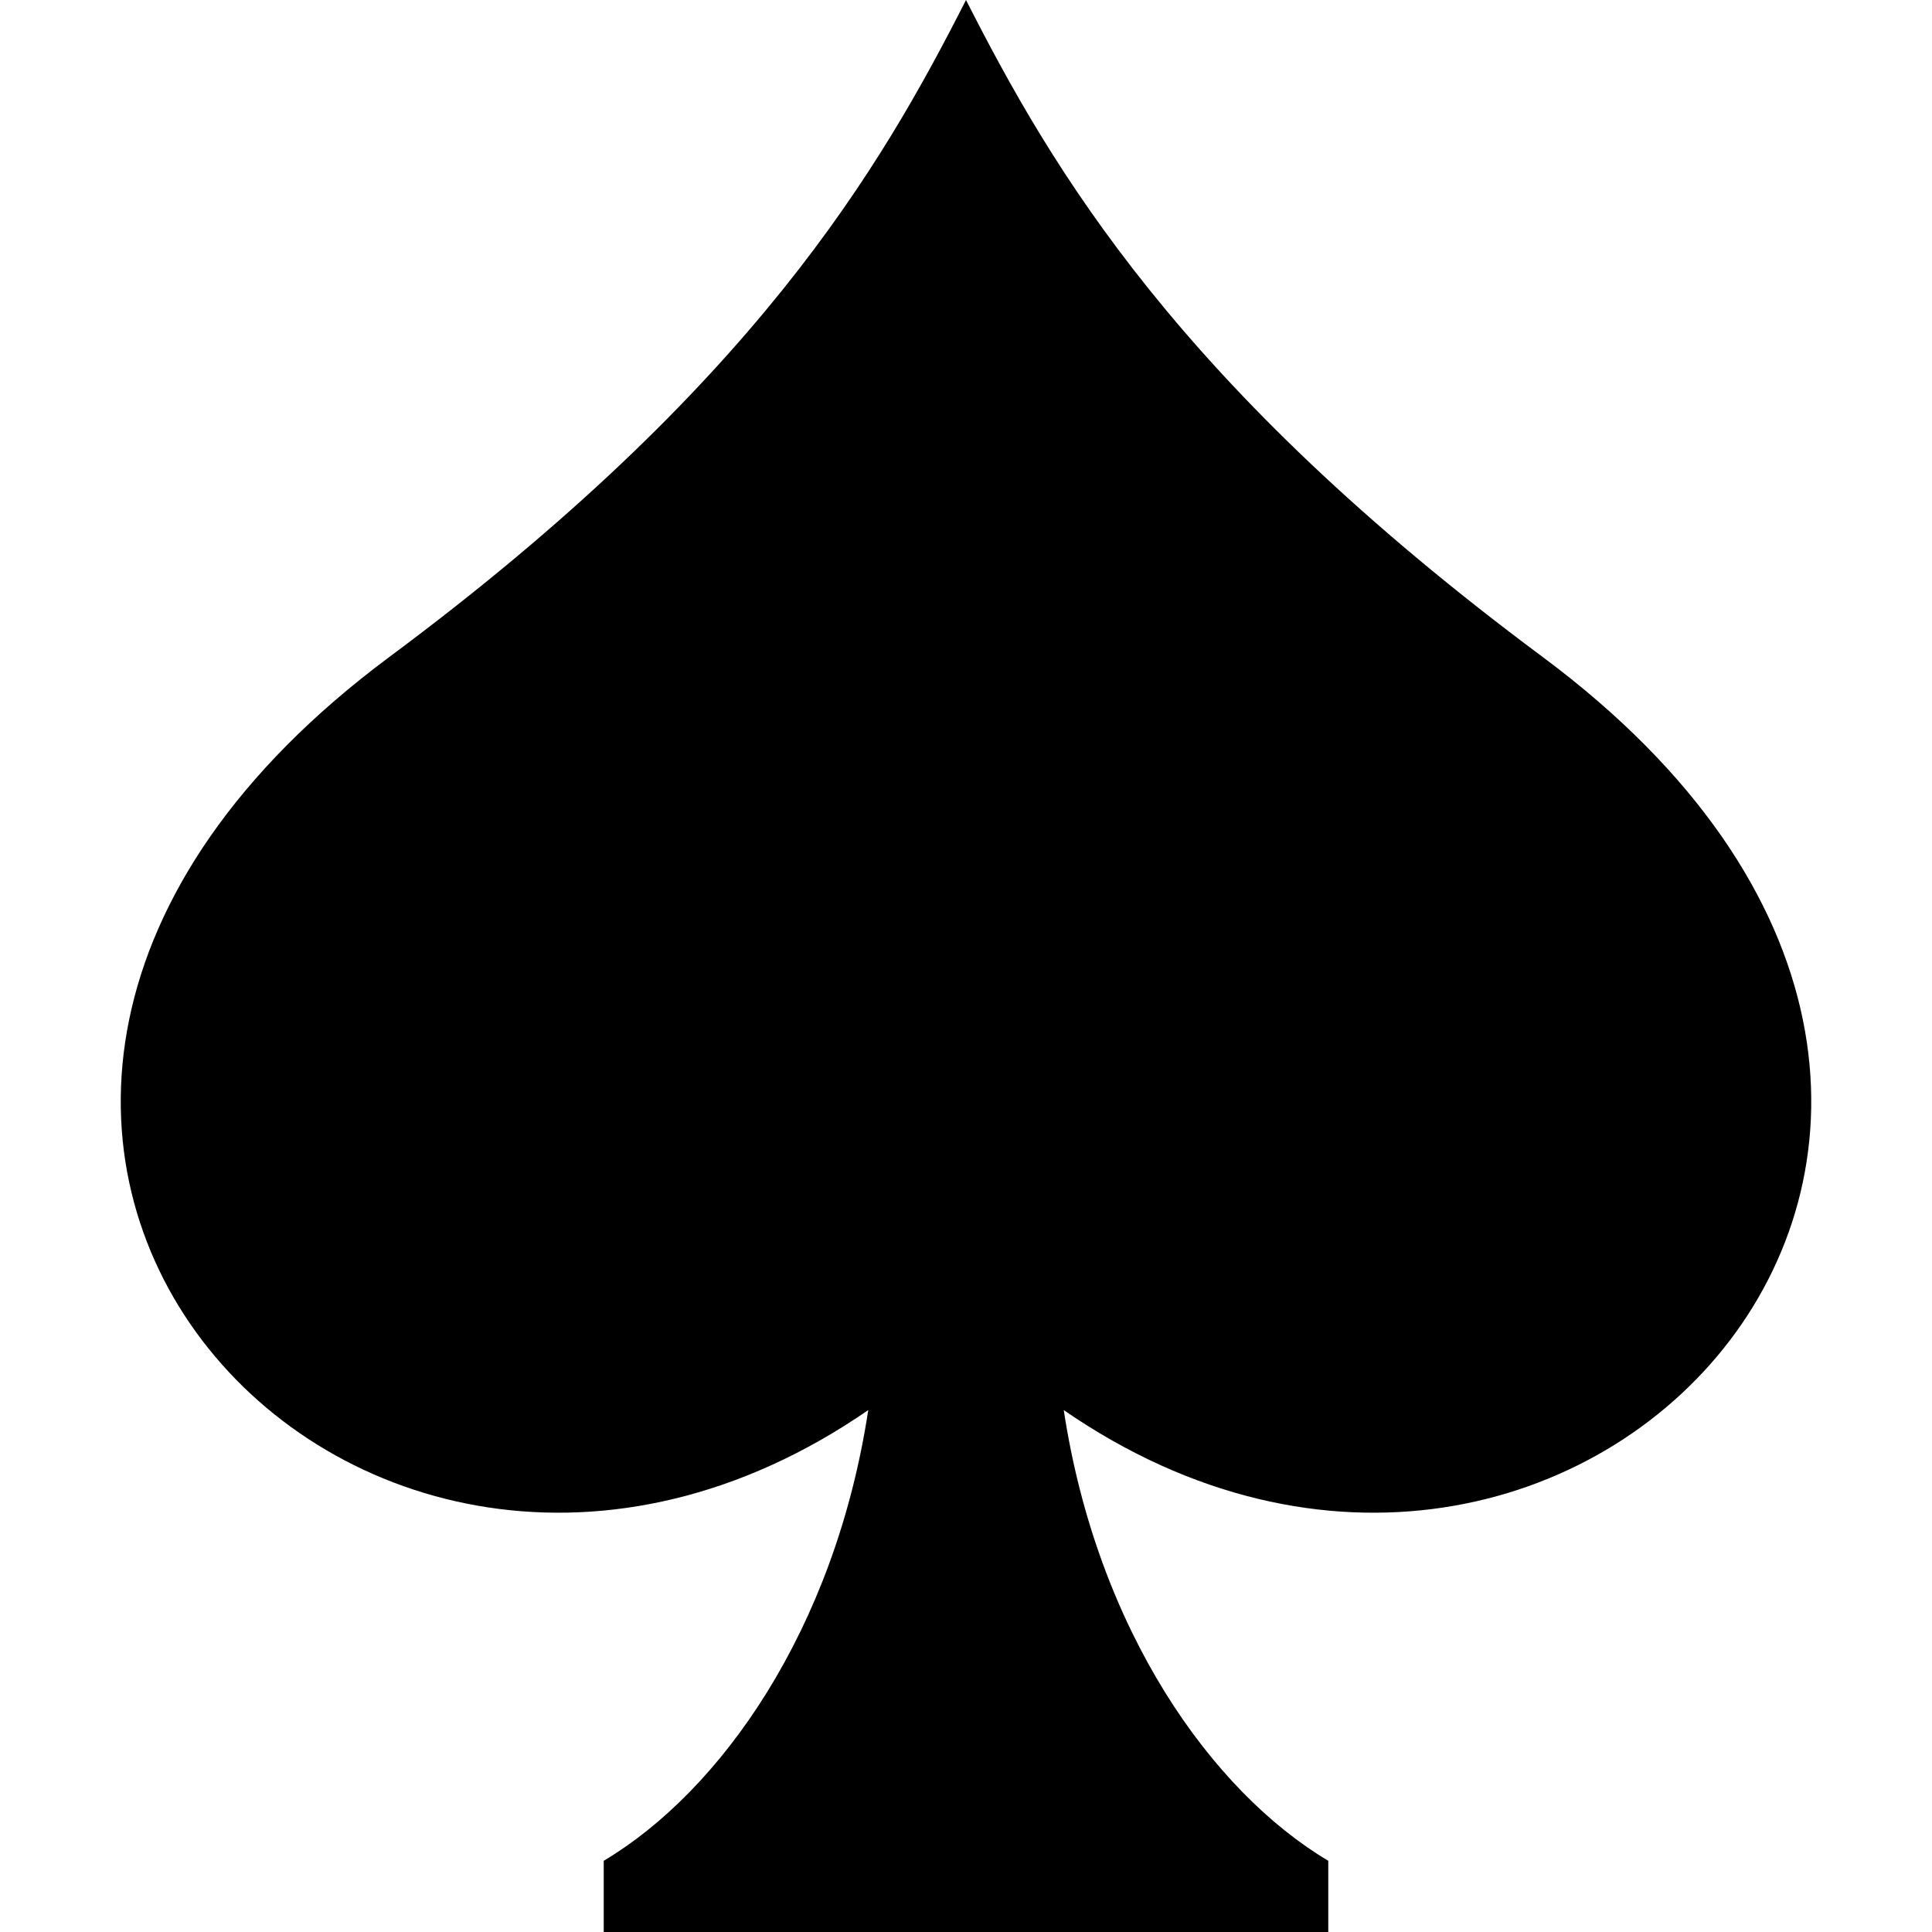
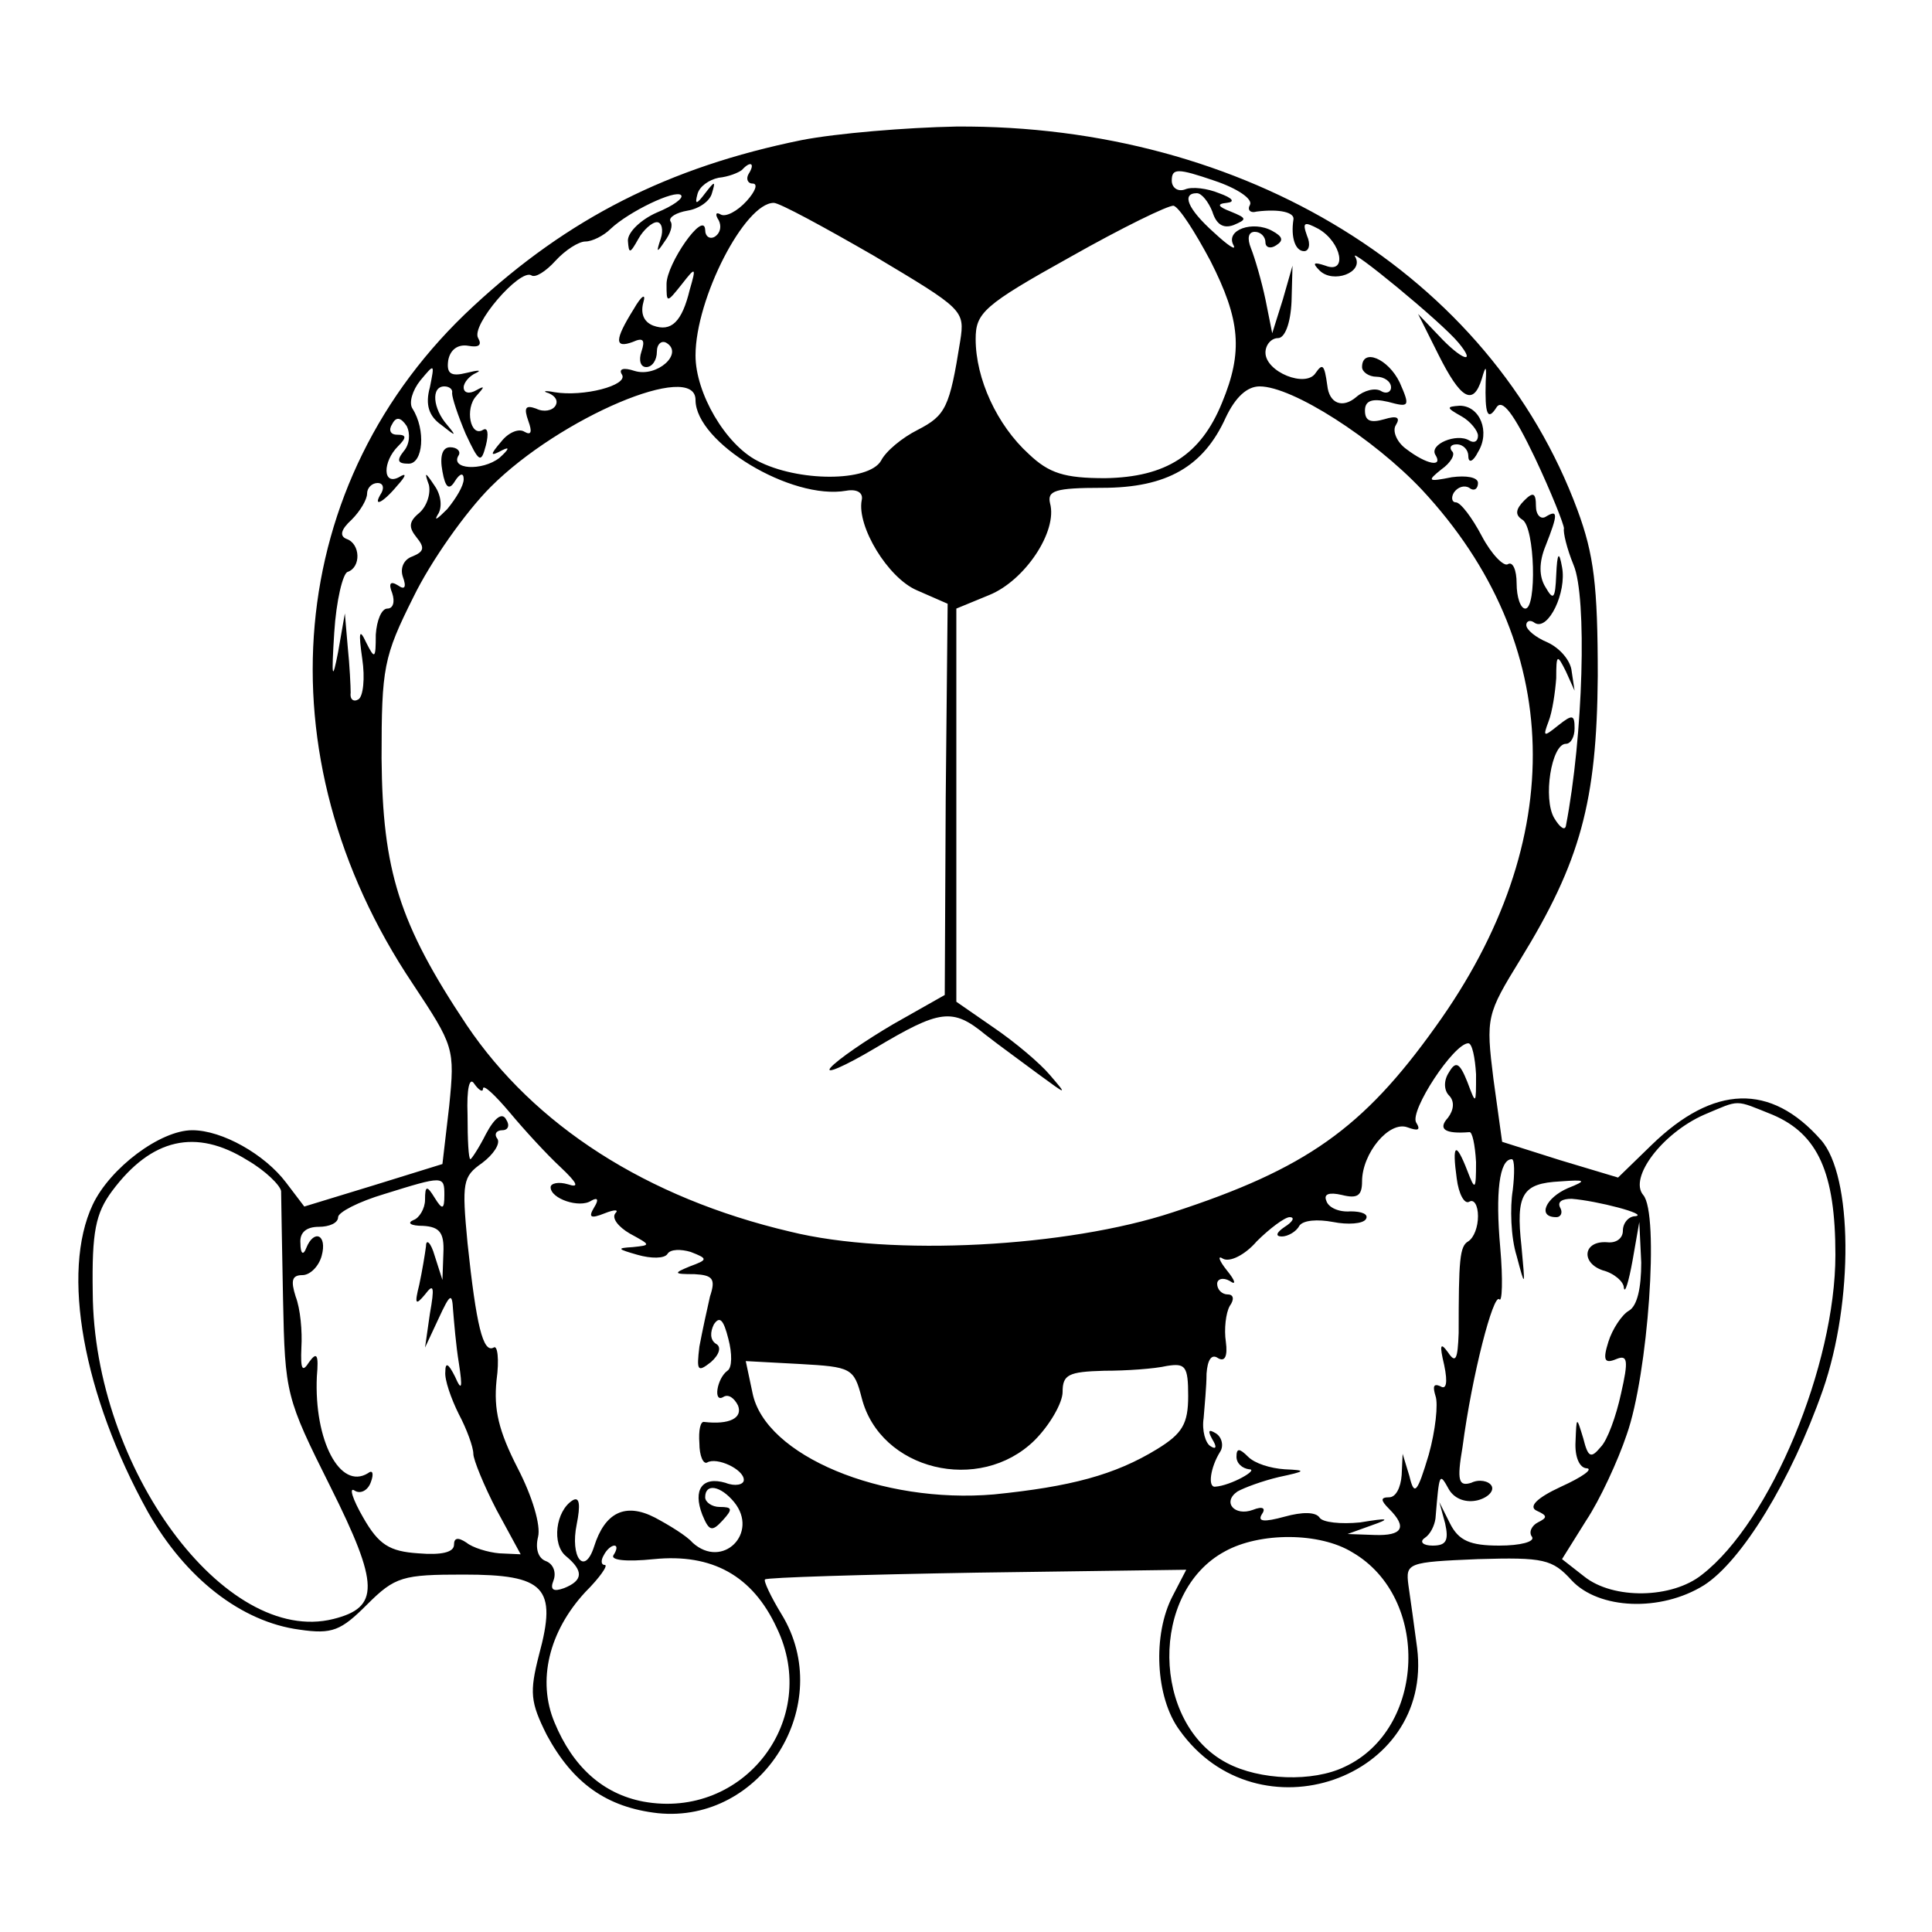
- <svg xmlns="http://www.w3.org/2000/svg" version="1.1" id="Capa_1" x="0px" y="0px" width="512px" height="512px" viewBox="0 0 512 512" enable-background="new 0 0 512 512" xml:space="preserve">
-   <path d="M408.785,174.075C312.002,102.146,278.652,44.566,256.002,0.001l0,0C256,0.001,256,0,256,0v0.001  c-22.648,44.565-56,102.146-152.783,174.074c-165.018,122.643-9.688,293.834,126.879,199.612  c-8.898,58.465-39.265,101.086-70.104,119.44V512H256h96.008v-18.87c-30.841-18.354-61.205-60.977-70.105-119.442  C418.47,467.911,573.802,296.718,408.785,174.075z" />
+ <svg xmlns="http://www.w3.org/2000/svg" version="1.0" width="200pt" height="200pt" viewBox="0 0 200 200" preserveAspectRatio="xMidYMid meet">
+   <g transform="translate(0,200) scale(0.1,-0.1)" fill="#000000" stroke="none">
+     <path d="M830 1855 c-138 -28 -242 -81 -340 -172 -196 -181 -221 -465 -63 -701 43 -65 44 -67 38 -127 l-7 -60 -71 -22 -72 -22 -19 25 c-22 29 -66 54 -97 54 -33 0 -85 -39 -103 -77 -33 -70 -10 -197 57 -318 39 -69 97 -114 157 -122 34 -5 43 -1 70 26 29 29 37 31 100 31 84 0 97 -13 78 -83 -10 -39 -9 -49 8 -83 27 -50 62 -75 115 -81 108 -11 185 113 128 206 -11 18 -19 35 -17 36 2 2 100 5 219 7 l217 3 -14 -27 c-21 -40 -18 -105 7 -139 81 -114 263 -51 246 85 -3 22 -7 52 -9 65 -3 23 -1 24 72 27 68 2 77 0 97 -22 28 -30 92 -33 137 -5 39 25 90 108 123 202 32 92 31 222 -2 259 -52 59 -111 57 -175 -5 l-35 -34 -60 18 -60 19 -9 65 c-8 64 -7 67 28 124 62 101 79 163 80 293 0 94 -4 126 -21 172 -90 243 -344 399 -643 397 -52 -1 -124 -7 -160 -14z m-55 -35 c-3 -5 -1 -10 4 -10 6 0 3 -8 -6 -18 -10 -11 -22 -17 -27 -14 -5 3 -6 0 -2 -6 3 -6 2 -13 -4 -17 -5 -3 -10 0 -10 7 -1 21 -40 -35 -40 -56 0 -20 0 -20 16 0 14 18 15 18 8 -6 -8 -33 -19 -44 -38 -37 -10 4 -13 13 -10 24 3 10 -2 7 -10 -7 -20 -32 -20 -41 -1 -34 11 5 13 2 9 -10 -3 -9 -1 -16 5 -16 6 0 11 7 11 16 0 8 5 12 10 9 18 -11 -10 -36 -33 -29 -12 4 -17 2 -13 -4 6 -11 -40 -23 -70 -18 -10 2 -13 1 -6 -1 7 -3 10 -8 7 -13 -3 -5 -12 -7 -20 -3 -11 4 -13 1 -8 -13 4 -11 3 -15 -4 -11 -6 4 -17 -1 -24 -10 -12 -14 -12 -16 1 -9 8 4 7 1 -3 -8 -18 -14 -52 -12 -42 3 2 4 -2 8 -9 8 -8 0 -11 -9 -8 -25 3 -17 7 -20 13 -10 5 8 9 9 9 2 0 -7 -8 -20 -17 -31 -10 -10 -14 -13 -10 -6 5 7 4 20 -3 30 -10 15 -11 15 -6 1 2 -9 -2 -22 -10 -29 -11 -9 -11 -15 -3 -25 9 -11 8 -15 -4 -20 -9 -3 -13 -12 -10 -21 4 -11 2 -14 -5 -9 -8 5 -10 2 -6 -8 3 -9 1 -16 -5 -16 -6 0 -11 -12 -12 -27 0 -25 -1 -26 -10 -8 -7 15 -8 11 -4 -17 3 -20 1 -39 -4 -42 -5 -3 -9 0 -8 7 0 6 -1 28 -3 47 l-3 35 -7 -40 c-6 -31 -7 -27 -4 20 2 33 9 62 14 63 14 5 13 29 -1 34 -8 3 -6 10 5 20 9 9 16 21 16 27 0 6 5 11 11 11 5 0 7 -4 4 -10 -10 -16 1 -11 16 7 10 11 10 14 2 9 -17 -9 -17 16 -1 32 9 9 9 12 -1 12 -7 0 -9 5 -5 11 4 8 9 7 15 -2 4 -8 3 -19 -3 -26 -8 -10 -6 -13 5 -13 15 0 18 35 4 57 -4 6 0 19 8 29 15 18 15 18 10 -7 -5 -18 -1 -30 12 -39 15 -12 16 -12 6 0 -15 17 -17 40 -3 40 5 0 9 -3 8 -7 0 -5 6 -23 14 -42 14 -30 16 -31 21 -12 3 12 2 19 -3 16 -13 -8 -19 22 -7 35 9 10 9 11 0 6 -7 -4 -13 -3 -13 3 0 5 6 12 13 15 6 3 2 3 -10 0 -16 -4 -21 -1 -19 13 2 11 10 17 21 15 11 -2 14 1 10 8 -8 13 43 72 55 65 4 -3 15 4 25 15 10 11 24 20 31 20 7 0 19 6 26 13 19 18 67 41 73 35 3 -3 -8 -11 -25 -18 -16 -7 -30 -20 -30 -29 1 -14 2 -14 11 2 5 9 14 17 19 17 5 0 7 -8 4 -17 -5 -15 -4 -15 4 -3 6 8 9 17 6 21 -2 4 6 9 18 11 12 2 23 10 25 18 4 13 3 13 -7 0 -9 -12 -11 -12 -8 -1 2 8 12 15 22 17 10 1 20 5 24 8 9 10 14 7 7 -4z m519 -32 c-3 -5 0 -9 7 -7 24 3 39 -1 38 -8 -3 -19 2 -33 11 -33 5 0 7 7 3 16 -5 14 -3 15 12 7 24 -14 30 -47 7 -38 -12 4 -14 3 -6 -5 14 -14 46 -2 37 14 -9 13 89 -67 107 -89 19 -23 3 -18 -21 8 l-21 22 21 -42 c23 -46 36 -54 45 -25 4 14 5 14 4 -3 -1 -34 2 -41 11 -27 6 10 18 -6 40 -52 17 -36 30 -69 30 -73 -1 -4 3 -21 10 -38 14 -33 10 -177 -8 -270 -1 -5 -6 -2 -12 8 -12 20 -3 77 12 77 5 0 9 7 9 16 0 14 -2 15 -17 3 -15 -12 -16 -12 -10 4 4 10 7 31 8 45 0 25 1 25 10 7 l9 -20 -3 20 c-1 11 -12 24 -25 30 -12 5 -22 13 -22 18 0 4 4 6 9 2 14 -8 33 32 28 58 -3 17 -5 15 -6 -8 -1 -25 -3 -27 -11 -13 -7 11 -7 26 0 43 13 33 13 38 0 30 -5 -3 -10 2 -10 11 0 14 -3 15 -12 6 -9 -9 -10 -15 -2 -20 13 -8 15 -92 3 -92 -5 0 -9 12 -9 26 0 14 -4 23 -9 20 -4 -3 -17 10 -27 29 -10 19 -22 35 -27 35 -4 0 -5 5 -2 10 4 6 11 8 16 5 5 -4 9 -1 9 5 0 6 -12 8 -27 6 -25 -5 -26 -4 -11 8 10 7 15 16 11 19 -3 4 -1 7 5 7 7 0 12 -6 12 -12 0 -8 5 -6 10 4 13 21 2 48 -19 48 -14 -1 -14 -2 2 -11 9 -5 17 -15 17 -20 0 -6 -4 -8 -9 -5 -13 8 -42 -4 -35 -15 8 -13 -9 -10 -30 6 -10 7 -15 19 -11 25 5 8 1 10 -12 6 -14 -4 -20 -2 -20 9 0 10 7 13 24 9 22 -6 23 -5 12 20 -12 25 -39 36 -39 16 0 -5 7 -10 15 -10 8 0 15 -5 15 -11 0 -5 -5 -7 -10 -4 -6 4 -18 1 -26 -6 -14 -12 -28 -7 -30 12 -3 22 -5 23 -12 13 -10 -16 -52 1 -52 21 0 8 6 15 13 15 7 0 13 15 14 38 l1 37 -10 -35 -11 -35 -7 35 c-4 19 -11 43 -15 53 -4 10 -3 17 4 17 6 0 11 -5 11 -11 0 -5 5 -7 11 -3 8 5 7 9 -4 15 -20 11 -49 1 -40 -15 3 -6 -6 0 -20 13 -28 25 -34 41 -18 41 5 0 12 -9 16 -19 4 -13 11 -18 22 -14 14 6 14 7 -3 14 -13 5 -15 8 -4 9 9 1 6 5 -8 10 -12 5 -28 7 -35 4 -8 -3 -14 2 -14 9 0 13 6 13 44 0 24 -8 40 -19 37 -25z m-389 -53 c92 -55 94 -56 89 -88 -11 -69 -15 -77 -44 -92 -16 -8 -33 -22 -38 -32 -13 -22 -86 -22 -128 0 -33 17 -64 70 -64 109 0 59 51 158 81 158 6 0 52 -25 104 -55z m348 -5 c31 -61 34 -94 12 -147 -22 -54 -58 -77 -121 -78 -42 0 -58 5 -79 25 -33 30 -55 78 -55 119 0 27 8 35 98 85 53 30 102 54 107 53 6 -2 22 -27 38 -57z m-533 -144 c0 -44 99 -104 156 -94 11 2 18 -2 16 -10 -5 -27 27 -80 57 -93 l32 -14 -2 -202 -1 -203 -53 -30 c-29 -17 -58 -37 -65 -45 -7 -8 14 1 46 20 67 40 80 42 114 14 14 -11 39 -29 55 -41 30 -22 30 -22 12 -1 -10 12 -36 34 -58 49 l-39 27 0 203 0 204 34 14 c37 15 71 66 63 95 -3 13 5 16 54 16 67 0 105 22 128 73 10 21 22 32 35 32 34 0 118 -54 168 -107 148 -159 153 -363 14 -556 -75 -105 -134 -147 -272 -192 -109 -36 -291 -46 -396 -20 -149 35 -265 110 -335 214 -70 105 -87 160 -88 276 0 94 2 105 33 167 18 37 54 88 80 114 72 72 212 131 212 90z m808 -698 c0 -32 0 -32 -9 -8 -8 20 -12 22 -19 10 -6 -9 -5 -19 0 -24 6 -6 5 -15 -1 -23 -11 -12 -3 -17 22 -15 3 1 6 -13 7 -31 0 -29 -1 -30 -9 -9 -12 31 -16 28 -11 -8 2 -16 8 -27 13 -24 5 3 9 -4 9 -15 0 -11 -4 -22 -10 -26 -9 -5 -10 -19 -10 -95 -1 -27 -3 -32 -11 -20 -8 11 -9 8 -4 -13 4 -19 2 -26 -4 -22 -7 3 -8 0 -5 -10 3 -8 0 -36 -7 -61 -12 -40 -15 -43 -20 -22 l-7 23 -1 -22 c-1 -13 -6 -23 -13 -23 -9 0 -9 -3 0 -12 19 -19 14 -28 -15 -27 l-28 1 25 9 c20 7 18 8 -12 3 -20 -2 -39 0 -42 5 -4 6 -18 6 -36 1 -22 -6 -28 -5 -24 2 5 7 1 9 -9 5 -19 -7 -32 8 -16 19 7 4 26 11 43 15 28 6 29 7 6 8 -15 1 -31 6 -38 13 -9 9 -12 9 -12 0 0 -7 6 -12 13 -13 11 0 -19 -17 -35 -18 -8 -1 -5 20 5 36 4 6 2 15 -4 19 -8 5 -9 3 -4 -6 5 -8 4 -11 -2 -7 -5 3 -9 16 -7 29 1 13 3 33 3 46 1 14 5 21 12 16 7 -4 10 2 8 17 -2 13 0 30 4 37 5 7 4 12 -2 12 -6 0 -11 5 -11 11 0 5 6 7 13 3 7 -5 6 0 -3 11 -8 10 -10 16 -4 12 7 -4 23 4 35 18 13 13 29 25 34 25 6 0 3 -5 -5 -10 -9 -6 -10 -10 -3 -10 6 0 15 5 18 11 4 6 19 7 35 4 15 -3 31 -2 34 3 3 5 -4 8 -16 8 -12 -1 -23 4 -25 11 -3 7 3 9 16 6 16 -4 21 -1 21 14 0 29 28 63 47 56 11 -4 14 -3 9 5 -7 12 39 82 54 82 4 0 7 -15 8 -32z m-1028 -15 c0 5 12 -6 28 -25 15 -18 38 -43 52 -56 18 -17 20 -22 8 -18 -10 3 -18 1 -18 -3 0 -12 30 -22 42 -14 7 4 8 1 3 -7 -6 -10 -4 -12 11 -6 10 4 15 4 11 0 -4 -5 3 -14 15 -21 22 -12 22 -12 3 -14 -17 -1 -16 -2 5 -8 14 -4 28 -4 31 1 3 5 14 5 24 2 18 -7 18 -8 -1 -15 -17 -7 -17 -8 5 -8 19 -1 22 -5 16 -23 -3 -13 -8 -36 -11 -52 -3 -25 -2 -27 12 -16 9 8 11 16 5 19 -6 4 -6 12 -2 20 6 9 10 5 15 -15 4 -15 4 -30 -1 -33 -11 -8 -15 -34 -4 -27 5 3 11 -1 15 -9 5 -13 -9 -20 -35 -17 -4 1 -6 -9 -5 -22 0 -13 4 -22 8 -20 10 6 38 -7 38 -18 0 -5 -9 -7 -19 -3 -24 7 -34 -7 -24 -33 7 -17 10 -18 21 -6 11 12 10 14 -3 14 -8 0 -15 5 -15 10 0 15 16 12 30 -5 26 -32 -12 -70 -43 -42 -6 7 -24 18 -39 26 -31 16 -52 5 -63 -30 -10 -31 -25 -11 -18 23 4 20 3 29 -4 25 -18 -11 -22 -46 -7 -58 18 -15 18 -25 -2 -33 -11 -4 -15 -2 -11 8 3 8 0 17 -8 20 -8 3 -11 13 -8 25 3 12 -6 42 -21 71 -20 39 -25 61 -22 91 3 22 1 37 -3 34 -11 -6 -18 23 -27 108 -6 63 -5 69 15 83 12 9 19 20 16 25 -4 5 -1 9 5 9 6 0 8 5 4 11 -4 8 -12 2 -21 -15 -7 -14 -15 -26 -16 -26 -2 0 -3 20 -3 46 -1 27 2 40 7 32 5 -7 9 -9 9 -5z m1335 -27 c47 -20 65 -60 65 -145 0 -114 -67 -276 -138 -331 -31 -25 -92 -26 -122 -2 l-23 18 25 40 c14 21 33 62 42 89 22 62 34 229 17 248 -15 18 20 64 63 83 38 16 31 16 71 0z m-1579 -47 c19 -11 34 -26 35 -32 0 -7 1 -57 2 -112 2 -98 3 -102 49 -194 51 -102 51 -125 3 -137 -112 -28 -248 156 -249 338 -1 63 3 82 20 105 41 55 87 65 140 32z m1310 -31 c-3 -18 -2 -49 4 -68 9 -34 9 -33 5 10 -6 54 1 65 40 67 27 2 28 1 8 -7 -23 -10 -32 -30 -12 -30 5 0 7 5 4 10 -3 6 2 9 12 9 26 -2 80 -16 66 -18 -7 0 -13 -7 -13 -15 0 -8 -7 -13 -16 -12 -25 2 -28 -21 -5 -29 12 -3 22 -12 22 -18 1 -7 5 6 9 28 l7 40 2 -42 c0 -26 -4 -45 -13 -50 -7 -4 -17 -19 -21 -32 -6 -19 -4 -23 8 -18 12 5 13 -1 5 -36 -5 -23 -14 -48 -21 -55 -10 -12 -13 -11 -18 9 -7 23 -7 23 -8 -3 -1 -16 4 -28 12 -28 6 -1 -5 -9 -27 -19 -26 -12 -34 -21 -25 -25 11 -5 11 -7 1 -12 -6 -3 -10 -10 -6 -15 3 -5 -12 -9 -34 -9 -30 0 -42 5 -51 23 l-11 22 6 -22 c4 -18 1 -23 -13 -23 -10 0 -14 4 -8 8 6 4 10 13 11 20 4 48 4 48 14 30 6 -10 18 -14 30 -11 11 3 17 10 14 15 -3 5 -13 7 -21 3 -13 -4 -15 2 -9 37 10 76 32 159 38 153 3 -4 4 20 1 54 -5 56 -1 91 12 91 3 0 3 -15 1 -32z m-1106 -5 c0 -15 -2 -16 -10 -3 -8 13 -10 13 -10 -2 0 -9 -6 -19 -12 -21 -7 -3 -3 -6 10 -6 17 -1 22 -7 21 -28 l-1 -28 -8 25 c-4 14 -9 18 -9 10 -1 -8 -4 -26 -7 -40 -5 -20 -4 -22 6 -10 9 12 10 8 5 -20 l-5 -35 14 30 c12 26 14 27 15 9 1 -12 3 -37 6 -55 4 -26 3 -30 -4 -14 -7 14 -10 15 -10 5 -1 -8 6 -28 14 -44 8 -15 15 -34 15 -41 0 -6 11 -33 24 -58 l25 -46 -22 1 c-12 1 -28 6 -34 11 -9 6 -13 5 -13 -2 0 -8 -13 -11 -37 -9 -30 2 -41 9 -57 37 -11 19 -15 32 -9 28 6 -4 14 0 17 9 3 8 2 13 -3 9 -29 -18 -56 34 -53 100 2 23 0 26 -8 15 -7 -11 -9 -8 -8 15 1 17 -1 40 -6 53 -5 16 -4 22 7 22 8 0 17 9 20 20 6 22 -8 28 -16 8 -3 -8 -6 -6 -6 5 -1 11 6 17 19 17 11 0 20 4 20 10 0 5 21 16 48 24 61 19 62 19 62 -1z m432 -210 c19 -75 122 -100 179 -44 16 16 29 39 29 50 0 18 6 21 43 22 23 0 52 2 65 5 19 3 22 0 22 -31 0 -29 -6 -39 -32 -55 -44 -27 -90 -39 -169 -47 -116 -10 -237 40 -250 105 l-7 33 56 -3 c53 -3 56 -4 64 -35z m508 -160 c81 -47 76 -183 -8 -222 -33 -16 -88 -14 -122 4 -78 41 -80 177 -2 219 36 20 98 20 132 -1z m-765 -3 c-3 -5 13 -7 42 -4 60 6 102 -17 127 -71 46 -95 -34 -199 -138 -180 -42 8 -73 36 -92 82 -18 43 -6 94 32 135 15 15 24 28 20 28 -4 0 -4 5 -1 10 3 6 8 10 11 10 3 0 3 -4 -1 -10z" />
+   </g>
</svg>
